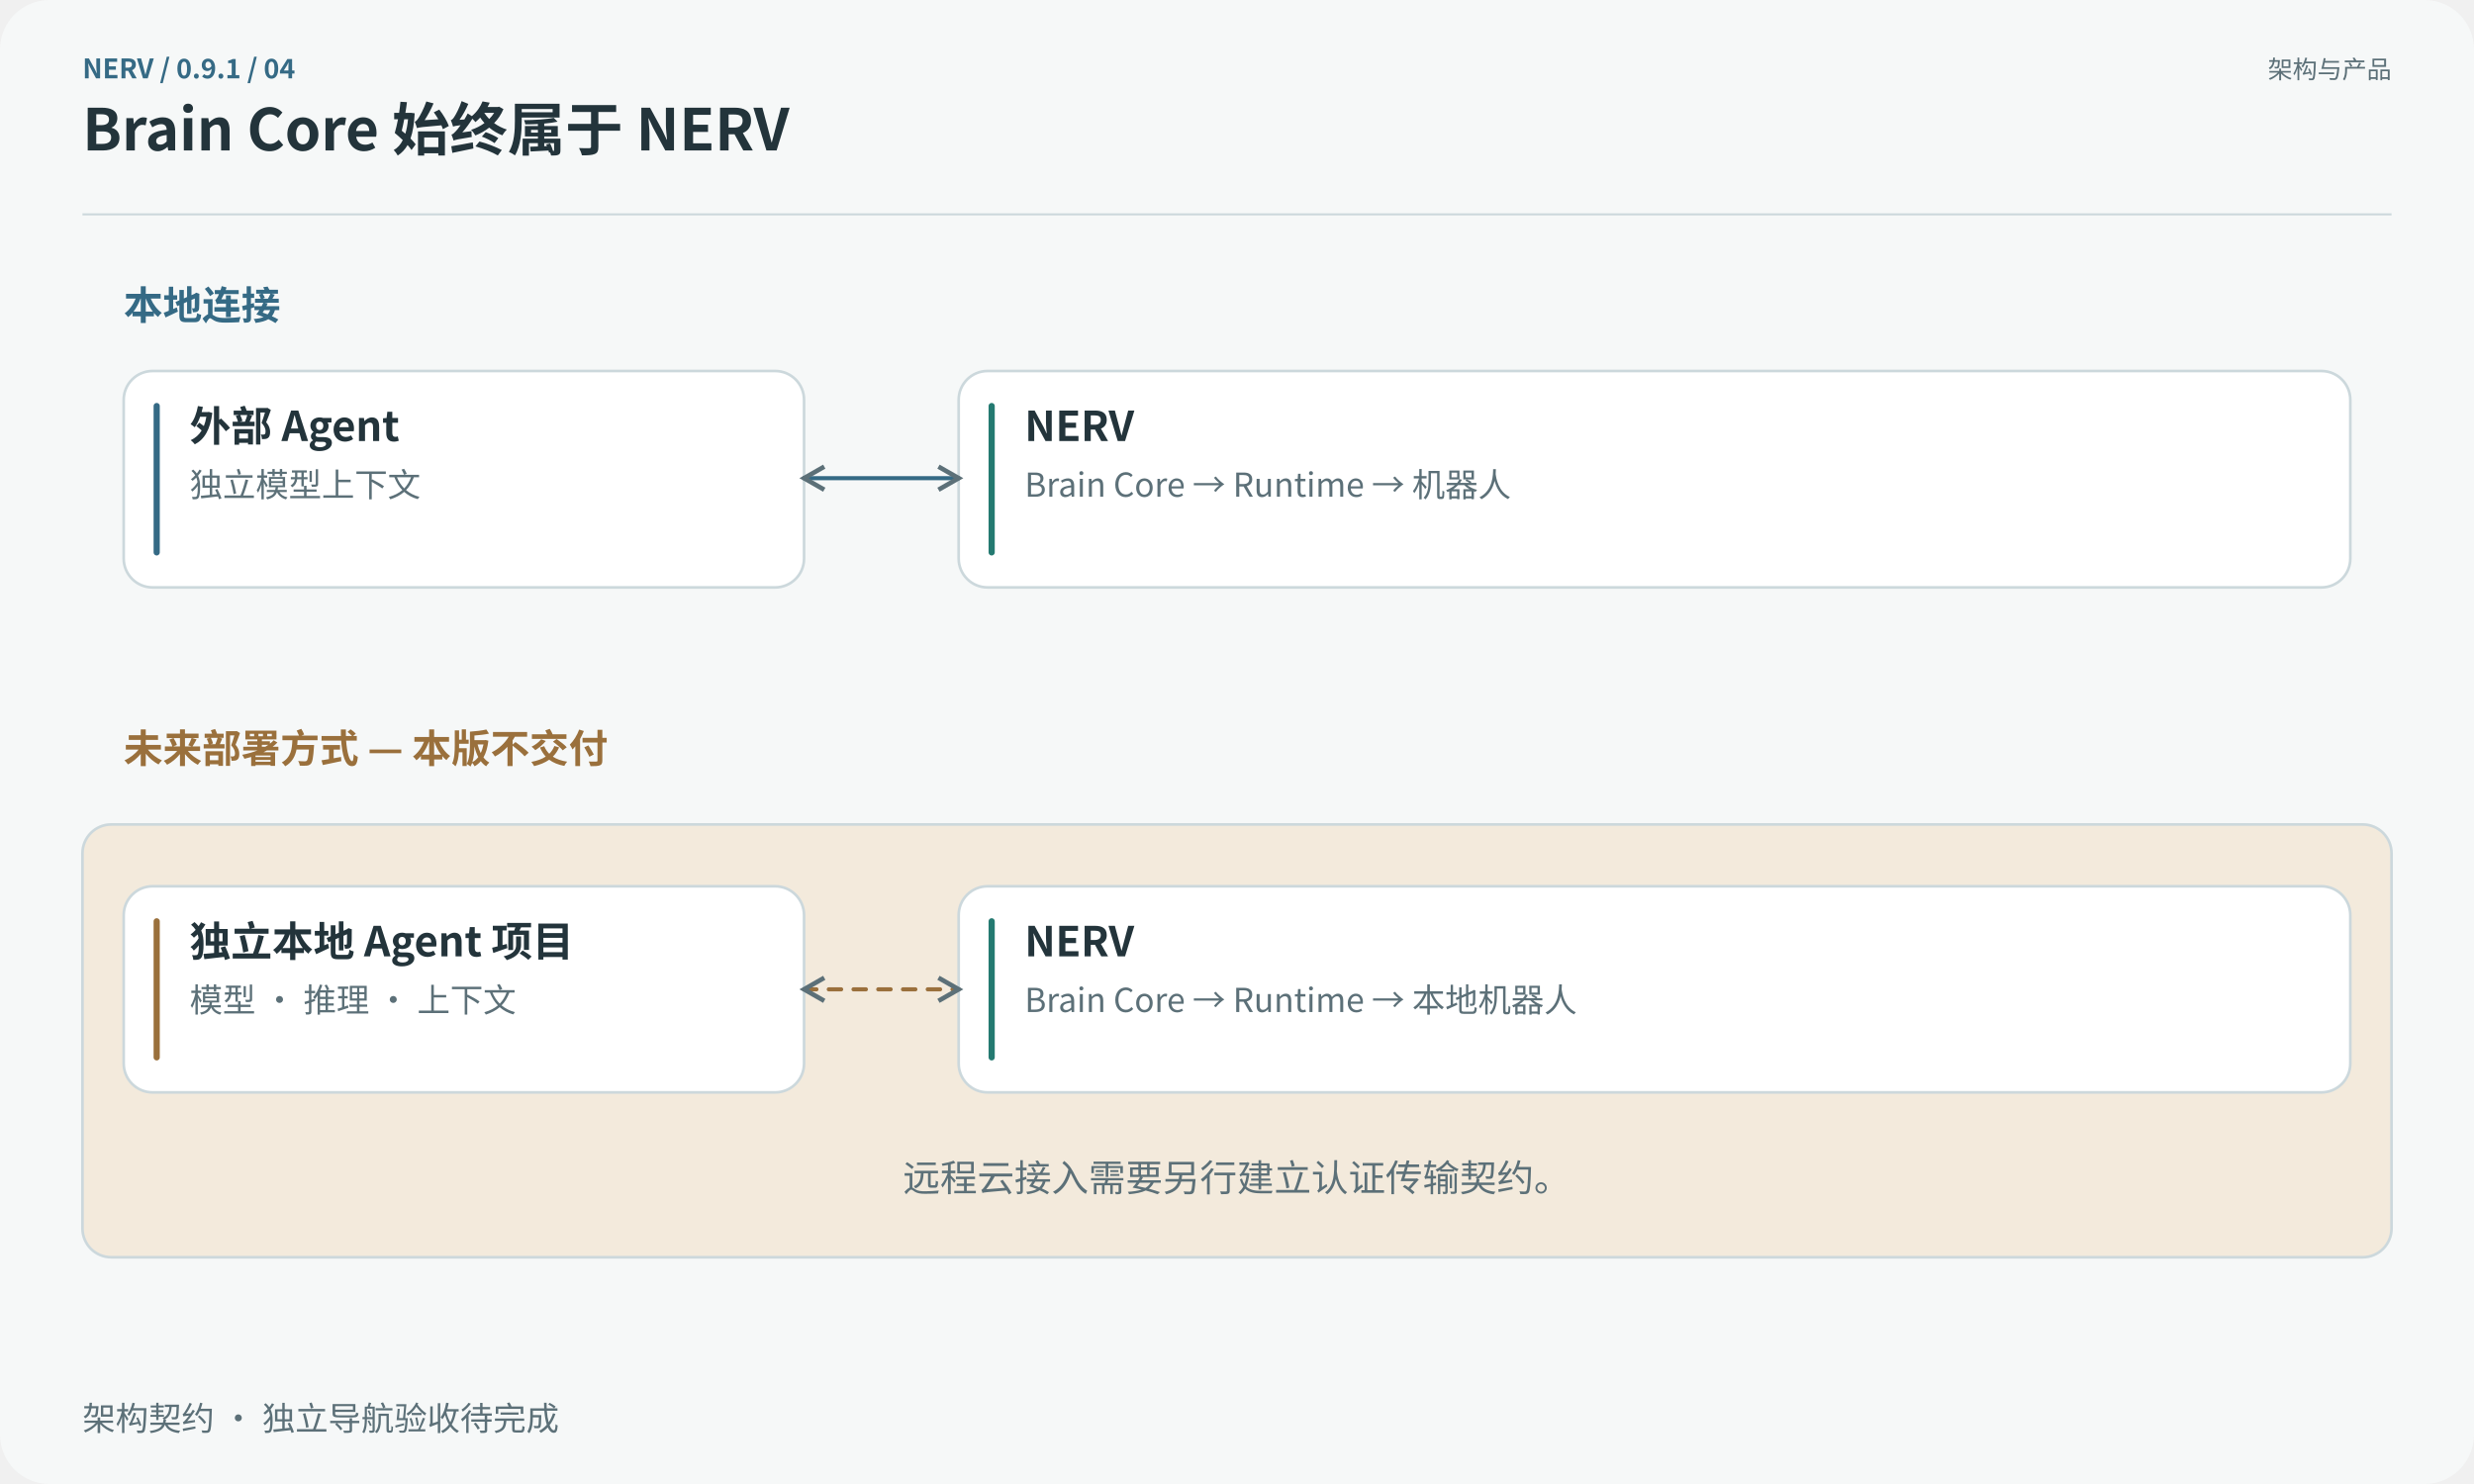
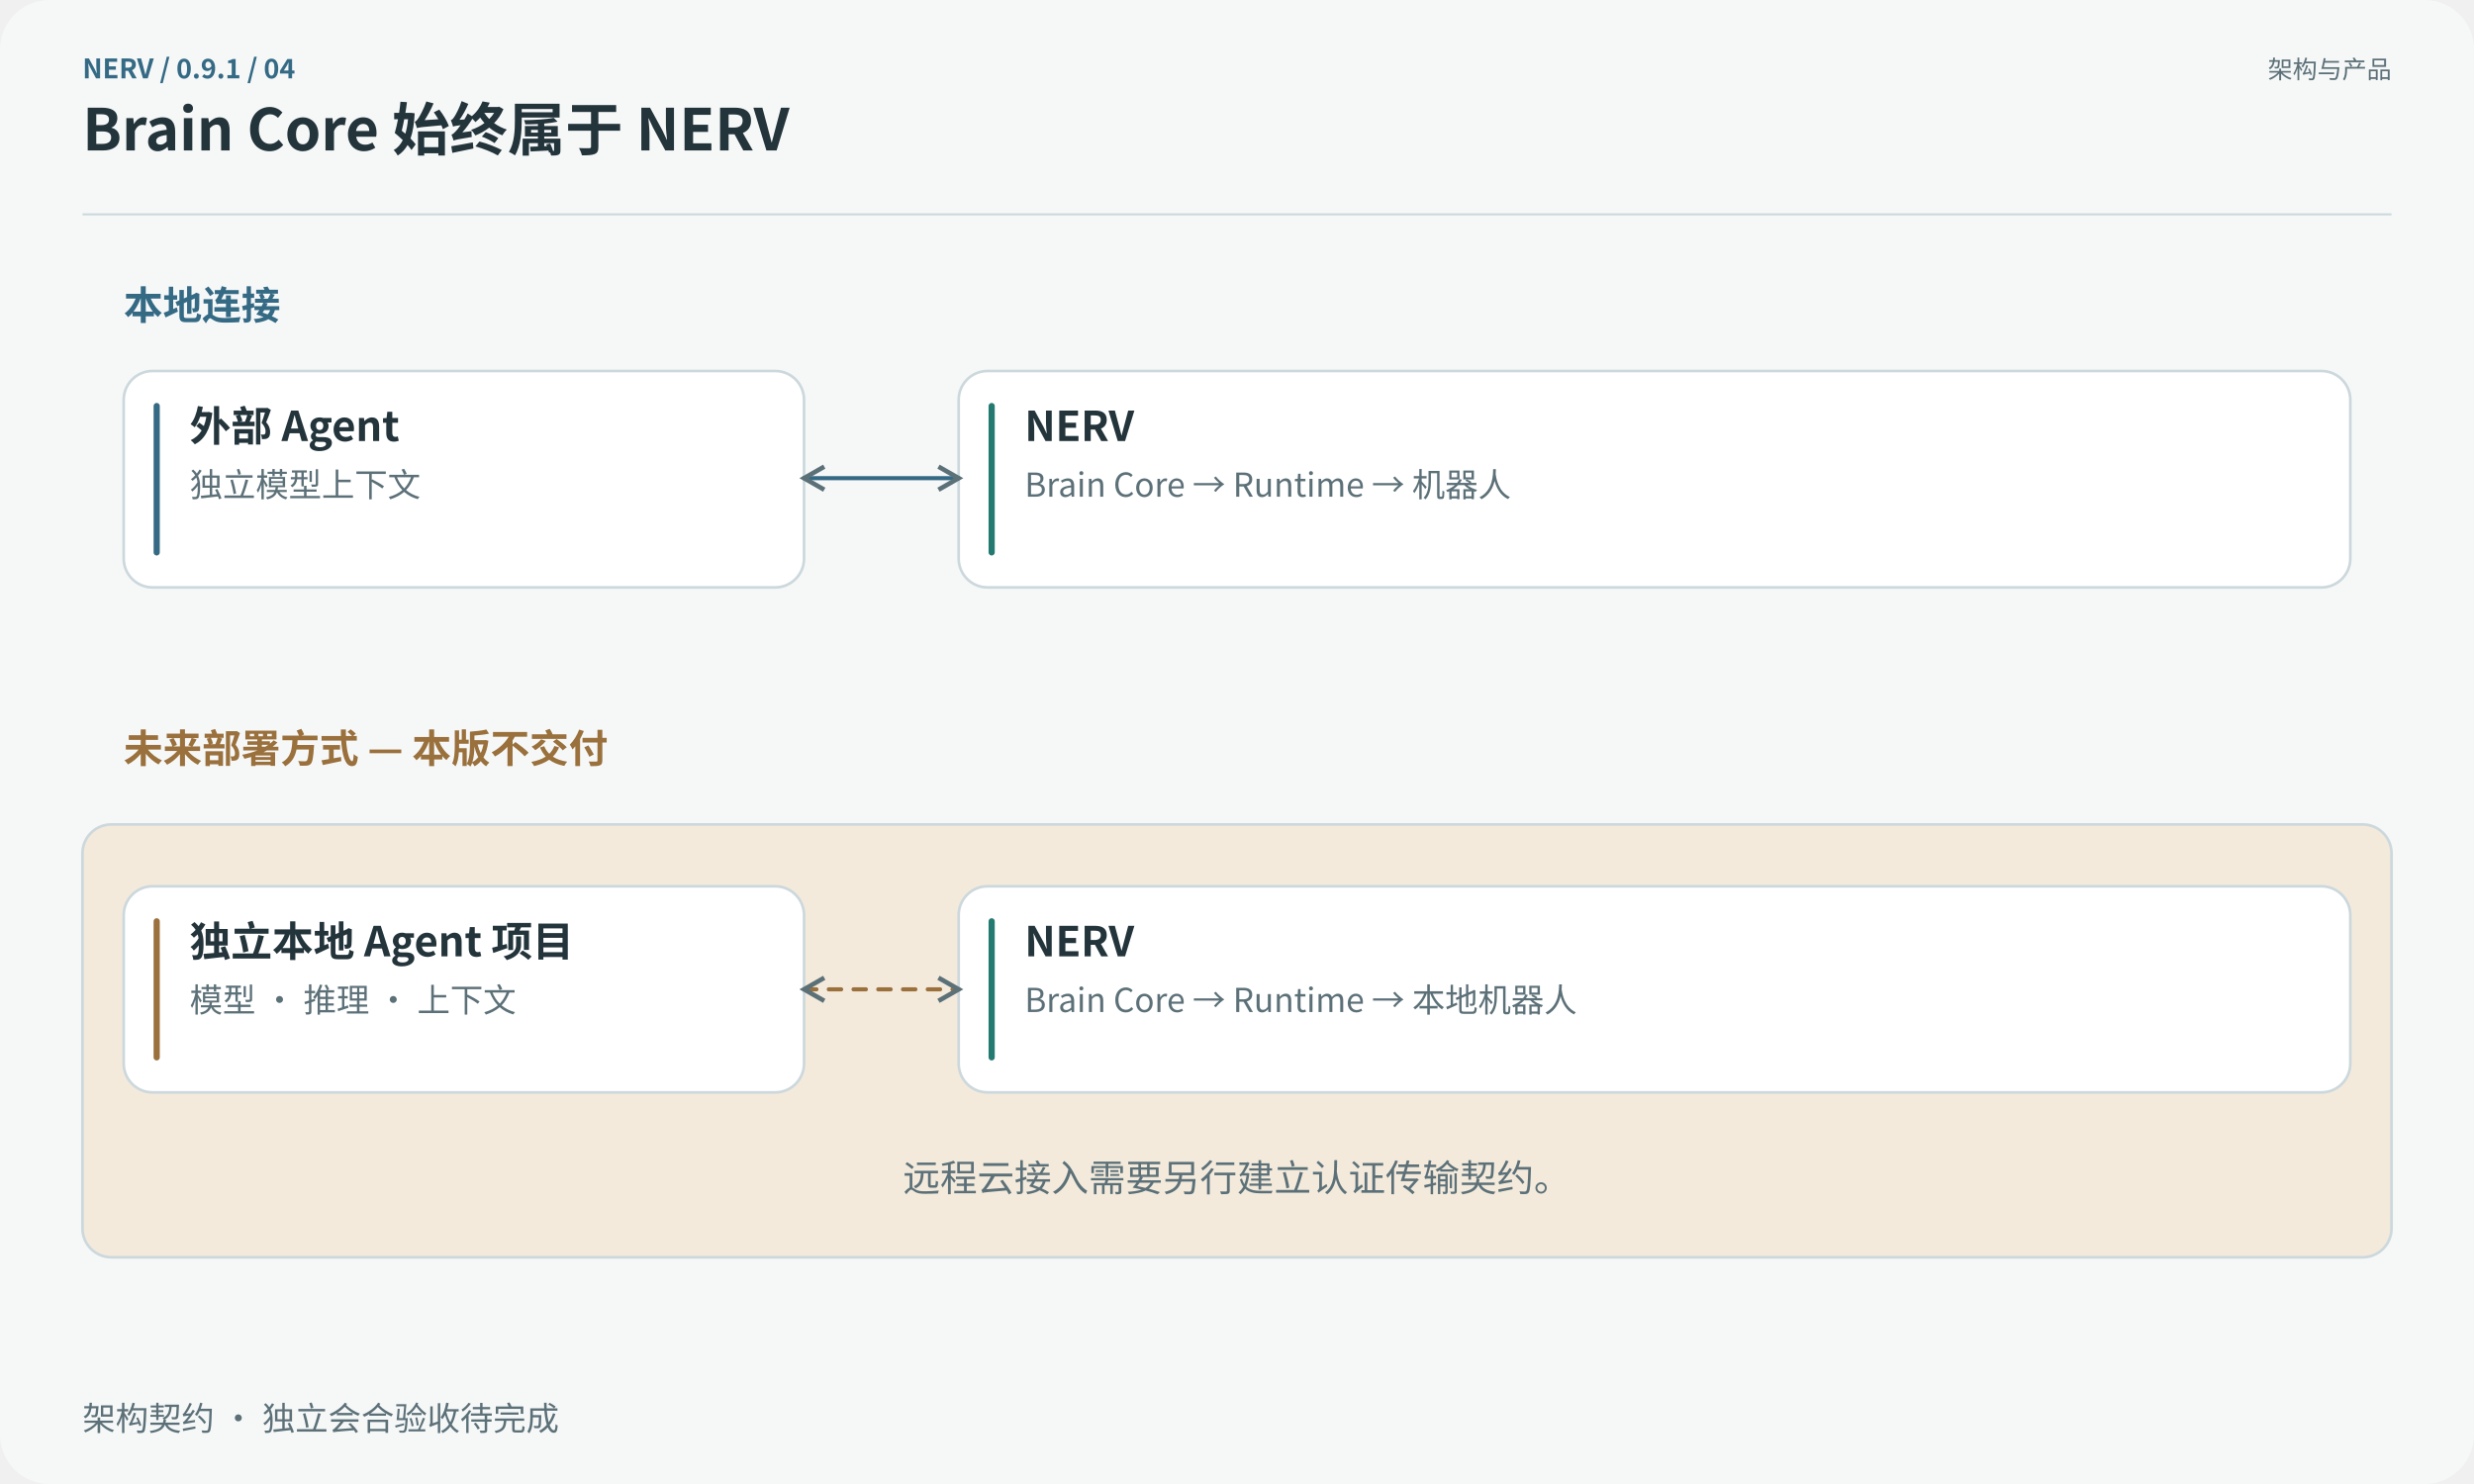
<svg xmlns="http://www.w3.org/2000/svg" width="1200" height="720" viewBox="0 0 1200 720" role="img" aria-labelledby="title desc">
  <defs>
    <marker id="arrow" viewBox="0 0 10 10" refX="8" refY="5" markerWidth="7" markerHeight="7" orient="auto-start-reverse">
      <path d="M1 1 L8 5 L1 9" fill="none" stroke="#5c7078" stroke-width="1.6" />
    </marker>
  </defs>
  <style>text {font-family:"Noto Sans CJK SC",Arial,sans-serif;fill:#23343b;} .muted{fill:#5c7078;} .mono{font-family:"DejaVu Sans Mono",monospace;}</style>
  <rect width="1200" height="720" rx="24" fill="#f6f8f8" />
  <path d="M40 104H1160" stroke="#ccd8dc" />
  <text x="40" y="38" font-size="13" style="fill:#356a85" font-weight="700" text-anchor="start">NERV   /   0.9.1 / 04</text>
  <text x="40" y="73" font-size="28" style="fill:#23343b" font-weight="700" text-anchor="start">Brain Core 始终属于 NERV</text>
  <text x="1160" y="38" font-size="12" style="fill:#5c7078" font-weight="400" text-anchor="end">架构与产品</text>
-   <text x="40" y="694" font-size="16" style="fill:#5c7078" font-weight="400" text-anchor="start">架构契约 · 独立导航验收待完成</text>
+   <text x="40" y="694" font-size="16" style="fill:#5c7078" font-weight="400" text-anchor="start">架构契约 · 独立会合验收待完成</text>
  <text x="60" y="155" font-size="19" style="fill:#356a85" font-weight="700" text-anchor="start">本地连接</text>
  <rect x="60" y="180" width="330" height="105" rx="14" fill="white" stroke="#ccd8dc" stroke-width="1.3" />
  <path d="M76 197v71" stroke="#356a85" stroke-width="3" stroke-linecap="round" />
  <text x="92" y="214" font-size="20" style="fill:#23343b" font-weight="600" text-anchor="start">外部 Agent</text>
  <text x="92" y="241" font-size="16" style="fill:#5c7078" font-weight="400" text-anchor="start">独立模型上下文</text>
  <rect x="465" y="180" width="675" height="105" rx="14" fill="white" stroke="#ccd8dc" stroke-width="1.3" />
  <path d="M481 197v71" stroke="#247a71" stroke-width="3" stroke-linecap="round" />
  <text x="497" y="214" font-size="20" style="fill:#23343b" font-weight="600" text-anchor="start">NERV</text>
  <text x="497" y="241" font-size="16" style="fill:#5c7078" font-weight="400" text-anchor="start">Brain Core → Runtime → 机器人</text>
  <path d="M390,232 L465,232" fill="none" stroke="#356a85" stroke-width="2" stroke-linecap="round" stroke-linejoin="round" marker-end="url(#arrow)" marker-start="url(#arrow)" />
  <text x="60" y="370" font-size="19" style="fill:#9a703c" font-weight="700" text-anchor="start">未来部署方式 — 本版不交付</text>
  <rect x="40" y="400" width="1120" height="210" rx="14" fill="#f3eadc" stroke="#ccd8dc" stroke-width="1.3" />
  <rect x="60" y="430" width="330" height="100" rx="14" fill="white" stroke="#ccd8dc" stroke-width="1.3" />
  <path d="M76 447v66" stroke="#9a703c" stroke-width="3" stroke-linecap="round" />
  <text x="92" y="464" font-size="20" style="fill:#23343b" font-weight="600" text-anchor="start">独立本地 Agent 项目</text>
  <text x="92" y="491" font-size="16" style="fill:#5c7078" font-weight="400" text-anchor="start">模型 · 推理 · 上下文</text>
  <rect x="465" y="430" width="675" height="100" rx="14" fill="white" stroke="#ccd8dc" stroke-width="1.3" />
  <path d="M481 447v66" stroke="#247a71" stroke-width="3" stroke-linecap="round" />
  <text x="497" y="464" font-size="20" style="fill:#23343b" font-weight="600" text-anchor="start">NERV</text>
  <text x="497" y="491" font-size="16" style="fill:#5c7078" font-weight="400" text-anchor="start">Brain Core → Runtime → 本地机器人</text>
  <path d="M390,480 L465,480" fill="none" stroke="#9a703c" stroke-width="2" stroke-linecap="round" stroke-linejoin="round" stroke-dasharray="6 6" marker-end="url(#arrow)" marker-start="url(#arrow)" />
  <text x="600" y="578" font-size="18" style="fill:#5c7078" font-weight="400" text-anchor="middle">远程云接入需要另行建立认证传输契约。</text>
</svg>
